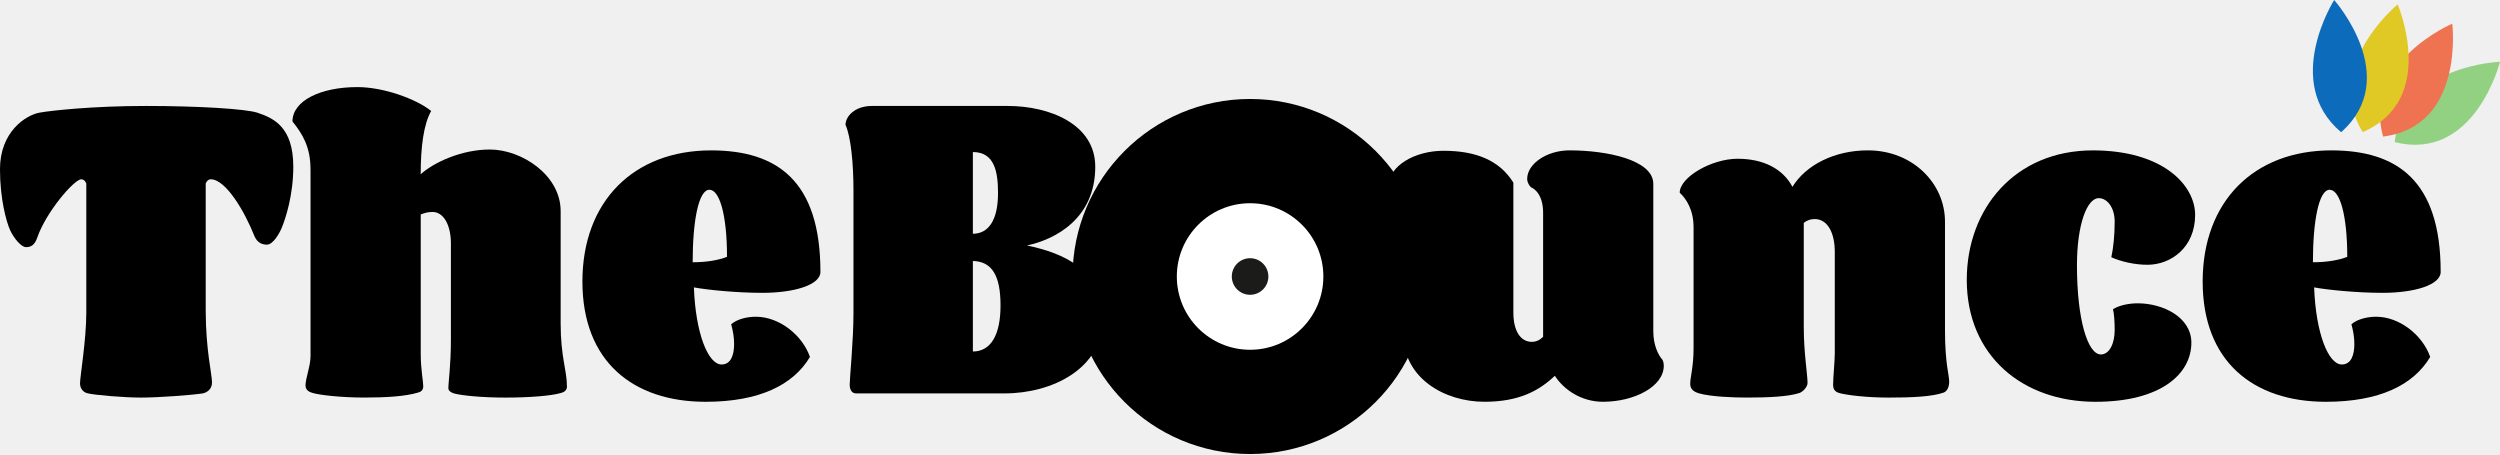
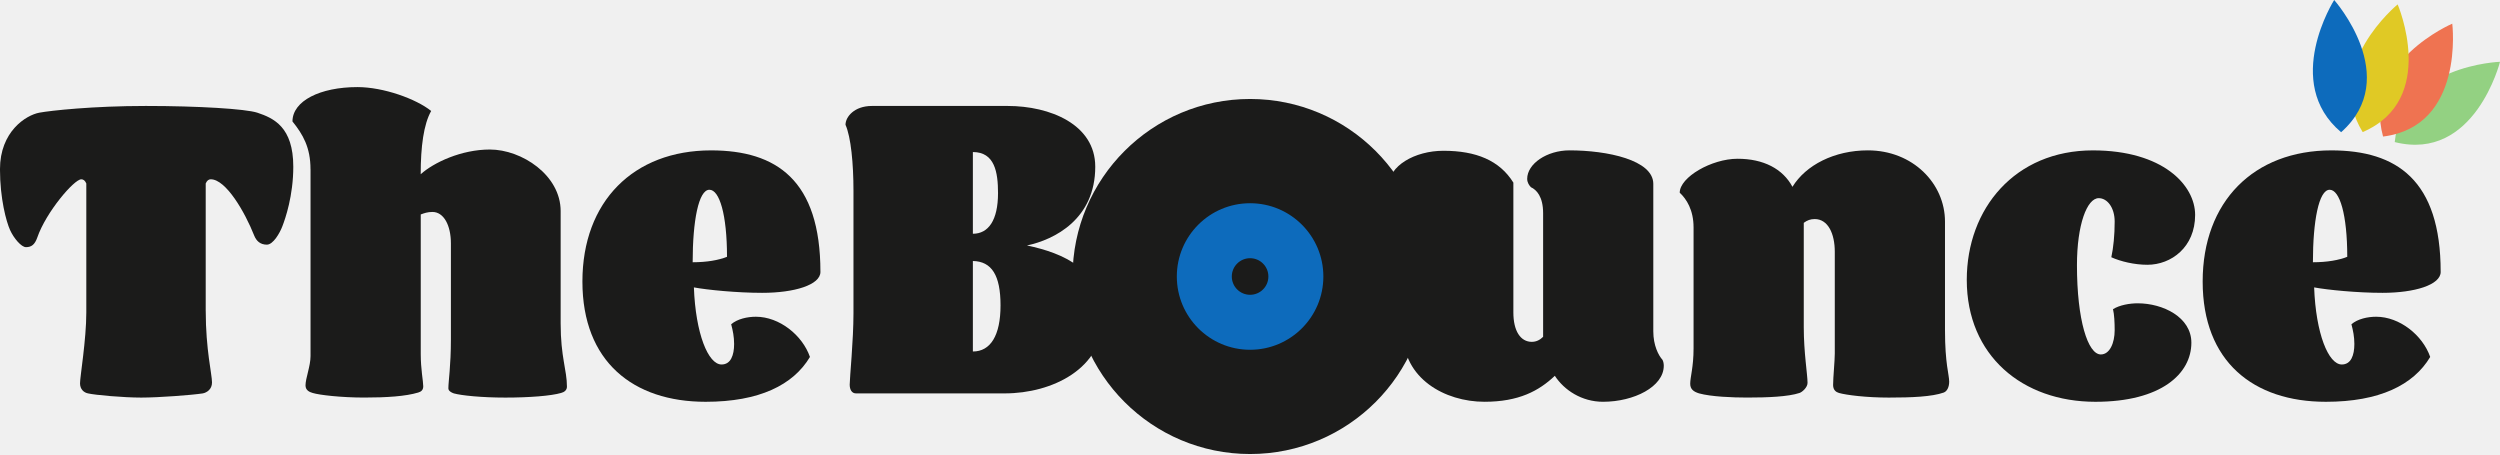
<svg xmlns="http://www.w3.org/2000/svg" id="Layer_1" viewBox="0 0 1217.73 221.15">
  <defs>
-     <style>.cls-1{fill:#0d6bbc;}.cls-1,.cls-2,.cls-3,.cls-4,.cls-5,.cls-6,.cls-7{stroke-width:0px;}.cls-2{fill:#ef7351;}.cls-3{fill:#93d182;}.cls-4{fill:#1b1b1a;}.cls-5{fill:#000;}.cls-6{fill:#e0c925;}.cls-7{fill:#fff;}</style>
+     <style>.cls-1{fill:#0d6bbc;}.cls-1,.cls-2,.cls-3,.cls-4,.cls-5{stroke-width:0px;}.cls-2{fill:#ef7351;}.cls-3{fill:#93d182;}.cls-4{fill:#1b1b1a;}.cls-5{fill:#e0c925;}</style>
  </defs>
  <path class="cls-3" d="M1217.73,30.1s-47.5,1.61-51.28,39.11c39.01,9.79,51.28-39.11,51.28-39.11Z" />
  <path class="cls-2" d="M1194.48,11.53s-43.72,18.64-33.71,54.98c39.91-4.95,33.71-54.98,33.71-54.98Z" />
-   <path class="cls-6" d="M1167.88,2.14s-36.79,30.09-17.04,62.2c36.95-15.88,17.04-62.2,17.04-62.2Z" />
+   <path class="cls-5" d="M1167.88,2.14s-36.79,30.09-17.04,62.2c36.95-15.88,17.04-62.2,17.04-62.2Z" />
  <path class="cls-1" d="M1136.96,0s-25.46,40.13,3.38,64.4c30.08-26.7-3.38-64.4-3.38-64.4Z" />
-   <path class="cls-5" d="M100.21,151.41c0,18.98,3.06,30.82,3.06,34.9,0,3.27-2.45,4.9-4.49,5.31-5.31.82-21.43,2.04-30,2.04s-22.45-1.22-25.92-2.04c-2.04-.41-3.88-2.04-3.88-4.9,0-3.27,3.06-21.23,3.06-34.49v-62.86c-.61-1.43-1.43-2.04-2.45-2.04-3.47,0-17.14,15.92-21.43,28.37-1.22,3.47-2.86,4.69-5.51,4.69-2.24,0-5.92-4.29-7.76-8.37-1.84-4.08-4.9-15.31-4.9-29.59,0-18.37,12.65-26.33,19.19-27.55,5.51-1.02,26.12-3.27,51.84-3.27s48.58,1.43,54.29,3.27c7.96,2.65,17.55,6.94,17.55,26.33,0,14.08-3.88,25.31-5.31,28.98-1.22,3.27-4.49,8.98-7.55,8.98-3.27,0-5.1-1.84-6.12-4.29-4.69-11.84-13.88-27.55-21.23-27.55-1.02,0-1.84.61-2.45,2.04v62.05Z" />
-   <path class="cls-5" d="M151.24,82.43c0-10.61-3.67-16.94-8.78-23.27,0-10,13.47-16.74,31.64-16.74,12.65,0,28.57,5.72,35.92,11.63-3.67,6.53-5.1,17.35-5.1,30.82,6.33-5.71,19.8-12.04,33.68-12.04,15.51,0,34.49,12.45,34.49,30v54.7c0,16.53,3.06,22.65,3.06,30.82,0,1.63-1.22,2.65-2.86,3.06-4.9,1.43-15.51,2.25-27.14,2.25s-21.43-1.02-25.1-2.04c-1.22-.41-2.65-1.22-2.65-2.45,0-3.47,1.23-10.82,1.23-23.88v-46.74c0-8.78-3.47-15.31-8.98-15.31-2.45,0-4.08.61-5.71,1.22v67.96c0,7.55,1.22,13.27,1.22,15.72,0,1.84-1.02,2.65-2.45,3.06-6.12,1.84-15.31,2.45-26.33,2.45s-21.84-1.22-25.1-2.25c-1.43-.41-3.47-1.22-3.47-3.67,0-3.47,2.45-9.39,2.45-14.29v-91.03Z" />
-   <path class="cls-5" d="M399.63,132.43c0,6.33-12.65,10.21-28.37,10.21-12.25,0-26.74-1.43-33.27-2.65.82,22.45,6.94,37.55,13.47,37.55,4.49,0,6.12-4.49,6.12-10,0-3.47-.61-6.53-1.43-9.59,3.06-2.65,7.96-3.67,12.04-3.67,11.43,0,22.65,8.98,26.33,19.59-8.16,13.67-24.7,21.84-50.82,21.84-35.31,0-60.01-19.59-60.01-58.58s24.9-63.88,62.66-63.88c31.84,0,53.27,14.49,53.27,59.19ZM337.38,127.74c6.94,0,12.65-1.02,16.74-2.65,0-20.61-3.67-32.66-8.57-32.66-5.31,0-8.16,15.31-8.16,35.31Z" />
-   <path class="cls-5" d="M489.39,191.62h-72.45c-2.04,0-3.06-1.84-3.06-4.29,0-3.27,1.84-21.43,1.84-34.7v-59.8c0-13.06-1.23-26.12-3.88-32.04,0-3.88,4.29-9.18,12.86-9.18h66.13c20.61,0,42.66,8.98,42.66,29.59,0,25.51-19.8,35.51-33.27,38.37,17.55,3.67,36.94,11.63,36.94,35.72s-24.49,36.33-47.76,36.33ZM473.88,113.86c7.55,0,12.25-6.53,12.25-19.8,0-10.21-1.63-20-12.25-20v39.8ZM473.88,171.21c8.57,0,13.47-7.76,13.47-22.45s-4.29-21.43-13.47-21.63v44.08Z" />
-   <path class="cls-5" d="M606.54,195.7c-32.66,0-63.68-20.41-63.68-60.62s35.92-61.84,66.13-61.84c38.98,0,63.68,20.41,63.68,58.37,0,41.84-33.68,64.09-66.13,64.09ZM618.99,142.23c0-36.13-7.14-45.51-13.88-45.51-4.69,0-8.57,13.27-8.57,31.02,0,32.04,7.55,44.9,13.88,44.9,4.9,0,8.57-15.72,8.57-30.41Z" />
-   <path class="cls-5" d="M723.08,195.7c-19.39,0-39.6-11.43-39.6-33.27v-53.07c0-6.33-2.65-12.45-5.31-13.88-.82-.61-1.84-2.45-1.84-4.69,0-10,12.86-17.35,26.74-17.35,15.92,0,27.35,4.69,34.08,15.51v63.27c0,8.98,3.47,14.29,8.98,14.29,2.25,0,4.08-1.02,5.51-2.45v-60.21c0-8.16-3.27-11.43-5.92-12.65-.82-.82-1.84-2.25-1.84-4.08,0-7.35,9.59-13.88,20.61-13.88,18.37,0,40.82,4.69,40.82,16.33v71.84c0,6.74,2.45,11.63,4.49,13.88.41.82.61,1.84.61,2.86,0,10.21-14.49,17.55-29.59,17.55-10.41,0-18.98-5.72-23.47-12.65-7.76,7.35-17.55,12.65-34.29,12.65Z" />
-   <path class="cls-5" d="M909.84,73.24c21.84,0,37.55,16.12,37.55,34.7v52.86c0,16.53,2.04,21.63,2.04,25.1,0,2.65-1.02,4.69-2.65,5.31-5.71,2.04-15.72,2.45-26.74,2.45s-20.61-1.22-24.29-2.25c-1.43-.41-2.86-1.43-2.86-3.88,0-3.47.82-11.84.82-15.31v-49.6c0-8.78-3.27-15.92-9.8-15.92-2.04,0-3.67.61-5.31,1.84v50.82c0,12.45,1.84,23.06,1.84,27.14,0,2.25-2.65,4.49-3.88,4.9-5.51,1.84-15.51,2.25-25.51,2.25-7.14,0-17.55-.41-23.47-2.04-2.65-.82-4.29-2.04-4.29-4.69,0-3.27,1.63-8.16,1.63-17.14v-58.98c0-8.57-3.47-13.88-6.74-16.94,0-7.55,15.51-16.53,28.17-16.53s22.04,4.9,26.74,13.67c6.53-10.61,20.41-17.76,36.74-17.76Z" />
-   <path class="cls-5" d="M1041.28,147.74c12.25,0,26.12,6.74,26.12,19.19,0,15.1-14.7,28.78-46.74,28.78-35.51,0-62.66-22.45-62.66-59.39,0-34.7,23.47-63.07,61.43-63.07,34.08,0,49.8,16.94,49.8,31.43,0,15.72-11.63,24.29-23.27,24.29-6.33,0-13.06-1.63-17.55-3.67,1.02-4.69,1.63-10.82,1.63-17.35,0-6.94-3.67-11.43-7.76-11.43-5.71,0-10.61,12.86-10.61,32.66,0,26.74,5.31,43.47,11.63,43.47,4.29,0,6.74-5.51,6.74-11.84,0-3.67-.2-7.76-.82-10.21,3.27-2.04,8.16-2.86,12.04-2.86Z" />
-   <path class="cls-5" d="M1188.84,132.43c0,6.33-12.65,10.21-28.37,10.21-12.25,0-26.74-1.43-33.27-2.65.82,22.45,6.94,37.55,13.47,37.55,4.49,0,6.12-4.49,6.12-10,0-3.47-.61-6.53-1.43-9.59,3.06-2.65,7.96-3.67,12.04-3.67,11.43,0,22.65,8.98,26.33,19.59-8.16,13.67-24.7,21.84-50.82,21.84-35.31,0-60.01-19.59-60.01-58.58s24.9-63.88,62.66-63.88c31.84,0,53.27,14.49,53.27,59.19ZM1126.59,127.74c6.94,0,12.65-1.02,16.74-2.65,0-20.61-3.67-32.66-8.57-32.66-5.31,0-8.16,15.31-8.16,35.31Z" />
+   <path class="cls-4" d="M100.21,151.41c0,18.98,3.06,30.82,3.06,34.9,0,3.27-2.45,4.9-4.49,5.31-5.31.82-21.43,2.04-30,2.04s-22.45-1.22-25.92-2.04c-2.04-.41-3.88-2.04-3.88-4.9,0-3.27,3.06-21.23,3.06-34.49v-62.86c-.61-1.43-1.43-2.04-2.45-2.04-3.47,0-17.14,15.92-21.43,28.37-1.22,3.47-2.86,4.69-5.51,4.69-2.24,0-5.92-4.29-7.76-8.37-1.84-4.08-4.9-15.31-4.9-29.59,0-18.37,12.65-26.33,19.19-27.55,5.51-1.02,26.12-3.27,51.84-3.27s48.58,1.43,54.29,3.27c7.96,2.65,17.55,6.94,17.55,26.33,0,14.08-3.88,25.31-5.31,28.98-1.22,3.27-4.49,8.98-7.55,8.98-3.27,0-5.1-1.84-6.12-4.29-4.69-11.84-13.88-27.55-21.23-27.55-1.02,0-1.84.61-2.45,2.04v62.05Z" />
+   <path class="cls-4" d="M151.24,82.43c0-10.61-3.67-16.94-8.78-23.27,0-10,13.47-16.74,31.64-16.74,12.65,0,28.57,5.72,35.92,11.63-3.67,6.53-5.1,17.35-5.1,30.82,6.33-5.71,19.8-12.04,33.68-12.04,15.51,0,34.49,12.45,34.49,30v54.7c0,16.53,3.06,22.65,3.06,30.82,0,1.63-1.22,2.65-2.86,3.06-4.9,1.43-15.51,2.25-27.14,2.25s-21.43-1.02-25.1-2.04c-1.22-.41-2.65-1.22-2.65-2.45,0-3.47,1.23-10.82,1.23-23.88v-46.74c0-8.78-3.47-15.31-8.98-15.31-2.45,0-4.08.61-5.71,1.22v67.96c0,7.55,1.22,13.27,1.22,15.72,0,1.84-1.02,2.65-2.45,3.06-6.12,1.84-15.31,2.45-26.33,2.45s-21.84-1.22-25.1-2.25c-1.43-.41-3.47-1.22-3.47-3.67,0-3.47,2.45-9.39,2.45-14.29v-91.03Z" />
+   <path class="cls-4" d="M399.63,132.43c0,6.33-12.65,10.21-28.37,10.21-12.25,0-26.74-1.43-33.27-2.65.82,22.45,6.94,37.55,13.47,37.55,4.49,0,6.12-4.49,6.12-10,0-3.47-.61-6.53-1.43-9.59,3.06-2.65,7.96-3.67,12.04-3.67,11.43,0,22.65,8.98,26.33,19.59-8.16,13.67-24.7,21.84-50.82,21.84-35.31,0-60.01-19.59-60.01-58.58s24.9-63.88,62.66-63.88c31.84,0,53.27,14.49,53.27,59.19ZM337.38,127.74c6.94,0,12.65-1.02,16.74-2.65,0-20.61-3.67-32.66-8.57-32.66-5.31,0-8.16,15.31-8.16,35.31Z" />
+   <path class="cls-4" d="M489.39,191.62h-72.45c-2.04,0-3.06-1.84-3.06-4.29,0-3.27,1.84-21.43,1.84-34.7v-59.8c0-13.06-1.23-26.12-3.88-32.04,0-3.88,4.29-9.18,12.86-9.18h66.13c20.61,0,42.66,8.98,42.66,29.59,0,25.51-19.8,35.51-33.27,38.37,17.55,3.67,36.94,11.63,36.94,35.72s-24.49,36.33-47.76,36.33ZM473.88,113.86c7.55,0,12.25-6.53,12.25-19.8,0-10.21-1.63-20-12.25-20v39.8ZM473.88,171.21c8.57,0,13.47-7.76,13.47-22.45s-4.29-21.43-13.47-21.63v44.08Z" />
+   <path class="cls-4" d="M606.54,195.7c-32.66,0-63.68-20.41-63.68-60.62s35.92-61.84,66.13-61.84c38.98,0,63.68,20.41,63.68,58.37,0,41.84-33.68,64.09-66.13,64.09ZM618.99,142.23c0-36.13-7.14-45.51-13.88-45.51-4.69,0-8.57,13.27-8.57,31.02,0,32.04,7.55,44.9,13.88,44.9,4.9,0,8.57-15.72,8.57-30.41Z" />
+   <path class="cls-4" d="M723.08,195.7c-19.39,0-39.6-11.43-39.6-33.27v-53.07c0-6.33-2.65-12.45-5.31-13.88-.82-.61-1.84-2.45-1.84-4.69,0-10,12.86-17.35,26.74-17.35,15.92,0,27.35,4.69,34.08,15.51v63.27c0,8.98,3.47,14.29,8.98,14.29,2.25,0,4.08-1.02,5.51-2.45v-60.21c0-8.16-3.27-11.43-5.92-12.65-.82-.82-1.84-2.25-1.84-4.08,0-7.35,9.59-13.88,20.61-13.88,18.37,0,40.82,4.69,40.82,16.33v71.84c0,6.74,2.45,11.63,4.49,13.88.41.82.61,1.84.61,2.86,0,10.21-14.49,17.55-29.59,17.55-10.41,0-18.98-5.72-23.47-12.65-7.76,7.35-17.55,12.65-34.29,12.65Z" />
+   <path class="cls-4" d="M909.84,73.24c21.84,0,37.55,16.12,37.55,34.7v52.86c0,16.53,2.04,21.63,2.04,25.1,0,2.65-1.02,4.69-2.65,5.31-5.71,2.04-15.72,2.45-26.74,2.45s-20.61-1.22-24.29-2.25c-1.43-.41-2.86-1.43-2.86-3.88,0-3.47.82-11.84.82-15.31v-49.6c0-8.78-3.27-15.92-9.8-15.92-2.04,0-3.67.61-5.31,1.84v50.82c0,12.45,1.84,23.06,1.84,27.14,0,2.25-2.65,4.49-3.88,4.9-5.51,1.84-15.51,2.25-25.51,2.25-7.14,0-17.55-.41-23.47-2.04-2.65-.82-4.29-2.04-4.29-4.69,0-3.27,1.63-8.16,1.63-17.14v-58.98c0-8.57-3.47-13.88-6.74-16.94,0-7.55,15.51-16.53,28.17-16.53s22.04,4.9,26.74,13.67c6.53-10.61,20.41-17.76,36.74-17.76Z" />
+   <path class="cls-4" d="M1041.28,147.74c12.25,0,26.12,6.74,26.12,19.19,0,15.1-14.7,28.78-46.74,28.78-35.51,0-62.66-22.45-62.66-59.39,0-34.7,23.47-63.07,61.43-63.07,34.08,0,49.8,16.94,49.8,31.43,0,15.72-11.63,24.29-23.27,24.29-6.33,0-13.06-1.63-17.55-3.67,1.02-4.69,1.63-10.82,1.63-17.35,0-6.94-3.67-11.43-7.76-11.43-5.71,0-10.61,12.86-10.61,32.66,0,26.74,5.31,43.47,11.63,43.47,4.29,0,6.74-5.51,6.74-11.84,0-3.67-.2-7.76-.82-10.21,3.27-2.04,8.16-2.86,12.04-2.86Z" />
+   <path class="cls-4" d="M1188.84,132.43c0,6.33-12.65,10.21-28.37,10.21-12.25,0-26.74-1.43-33.27-2.65.82,22.45,6.94,37.55,13.47,37.55,4.49,0,6.12-4.49,6.12-10,0-3.47-.61-6.53-1.43-9.59,3.06-2.65,7.96-3.67,12.04-3.67,11.43,0,22.65,8.98,26.33,19.59-8.16,13.67-24.7,21.84-50.82,21.84-35.31,0-60.01-19.59-60.01-58.58s24.9-63.88,62.66-63.88c31.84,0,53.27,14.49,53.27,59.19ZM1126.59,127.74c6.94,0,12.65-1.02,16.74-2.65,0-20.61-3.67-32.66-8.57-32.66-5.31,0-8.16,15.31-8.16,35.31Z" />
  <path class="cls-4" d="M580.09,190.77c-9.57-5.64-17.18-13.24-22.81-22.81-5.64-9.57-8.45-20.08-8.45-31.54s2.82-21.96,8.45-31.54c5.63-9.57,13.24-17.22,22.81-22.95,9.57-5.73,20.08-8.59,31.54-8.59s21.74,2.86,31.4,8.59c9.66,5.73,17.31,13.42,22.95,23.08,5.64,9.66,8.45,20.13,8.45,31.4s-2.82,21.97-8.45,31.54c-5.63,9.57-13.28,17.18-22.95,22.81-9.66,5.64-20.13,8.45-31.4,8.45s-21.97-2.82-31.54-8.45ZM629.48,167.15c5.46-3.13,9.75-7.42,12.88-12.88,3.13-5.46,4.7-11.41,4.7-17.85s-1.57-12.39-4.7-17.85c-3.13-5.46-7.47-9.8-13.02-13.02-5.55-3.22-11.54-4.83-17.98-4.83s-12.08,1.61-17.44,4.83c-5.37,3.22-9.66,7.56-12.88,13.02-3.22,5.46-4.83,11.41-4.83,17.85s1.56,12.61,4.7,17.98c3.13,5.37,7.38,9.62,12.75,12.75,5.37,3.13,11.27,4.7,17.71,4.7s12.66-1.57,18.12-4.7Z" />
-   <circle class="cls-5" cx="608.91" cy="134.68" r="86.47" />
-   <circle class="cls-5" cx="608.91" cy="134.68" r="70.93" />
-   <circle class="cls-5" cx="608.91" cy="134.68" r="56.76" />
-   <circle class="cls-7" cx="608.91" cy="134.68" r="35.69" />
+   <circle class="cls-4" cx="608.91" cy="134.68" r="86.47" />
+   <circle class="cls-4" cx="608.91" cy="134.68" r="70.93" />
+   <circle class="cls-4" cx="608.91" cy="134.68" r="56.76" />
+   <circle class="cls-1" cx="608.91" cy="134.68" r="35.69" />
  <circle class="cls-4" cx="608.91" cy="134.68" r="8.91" />
</svg>
